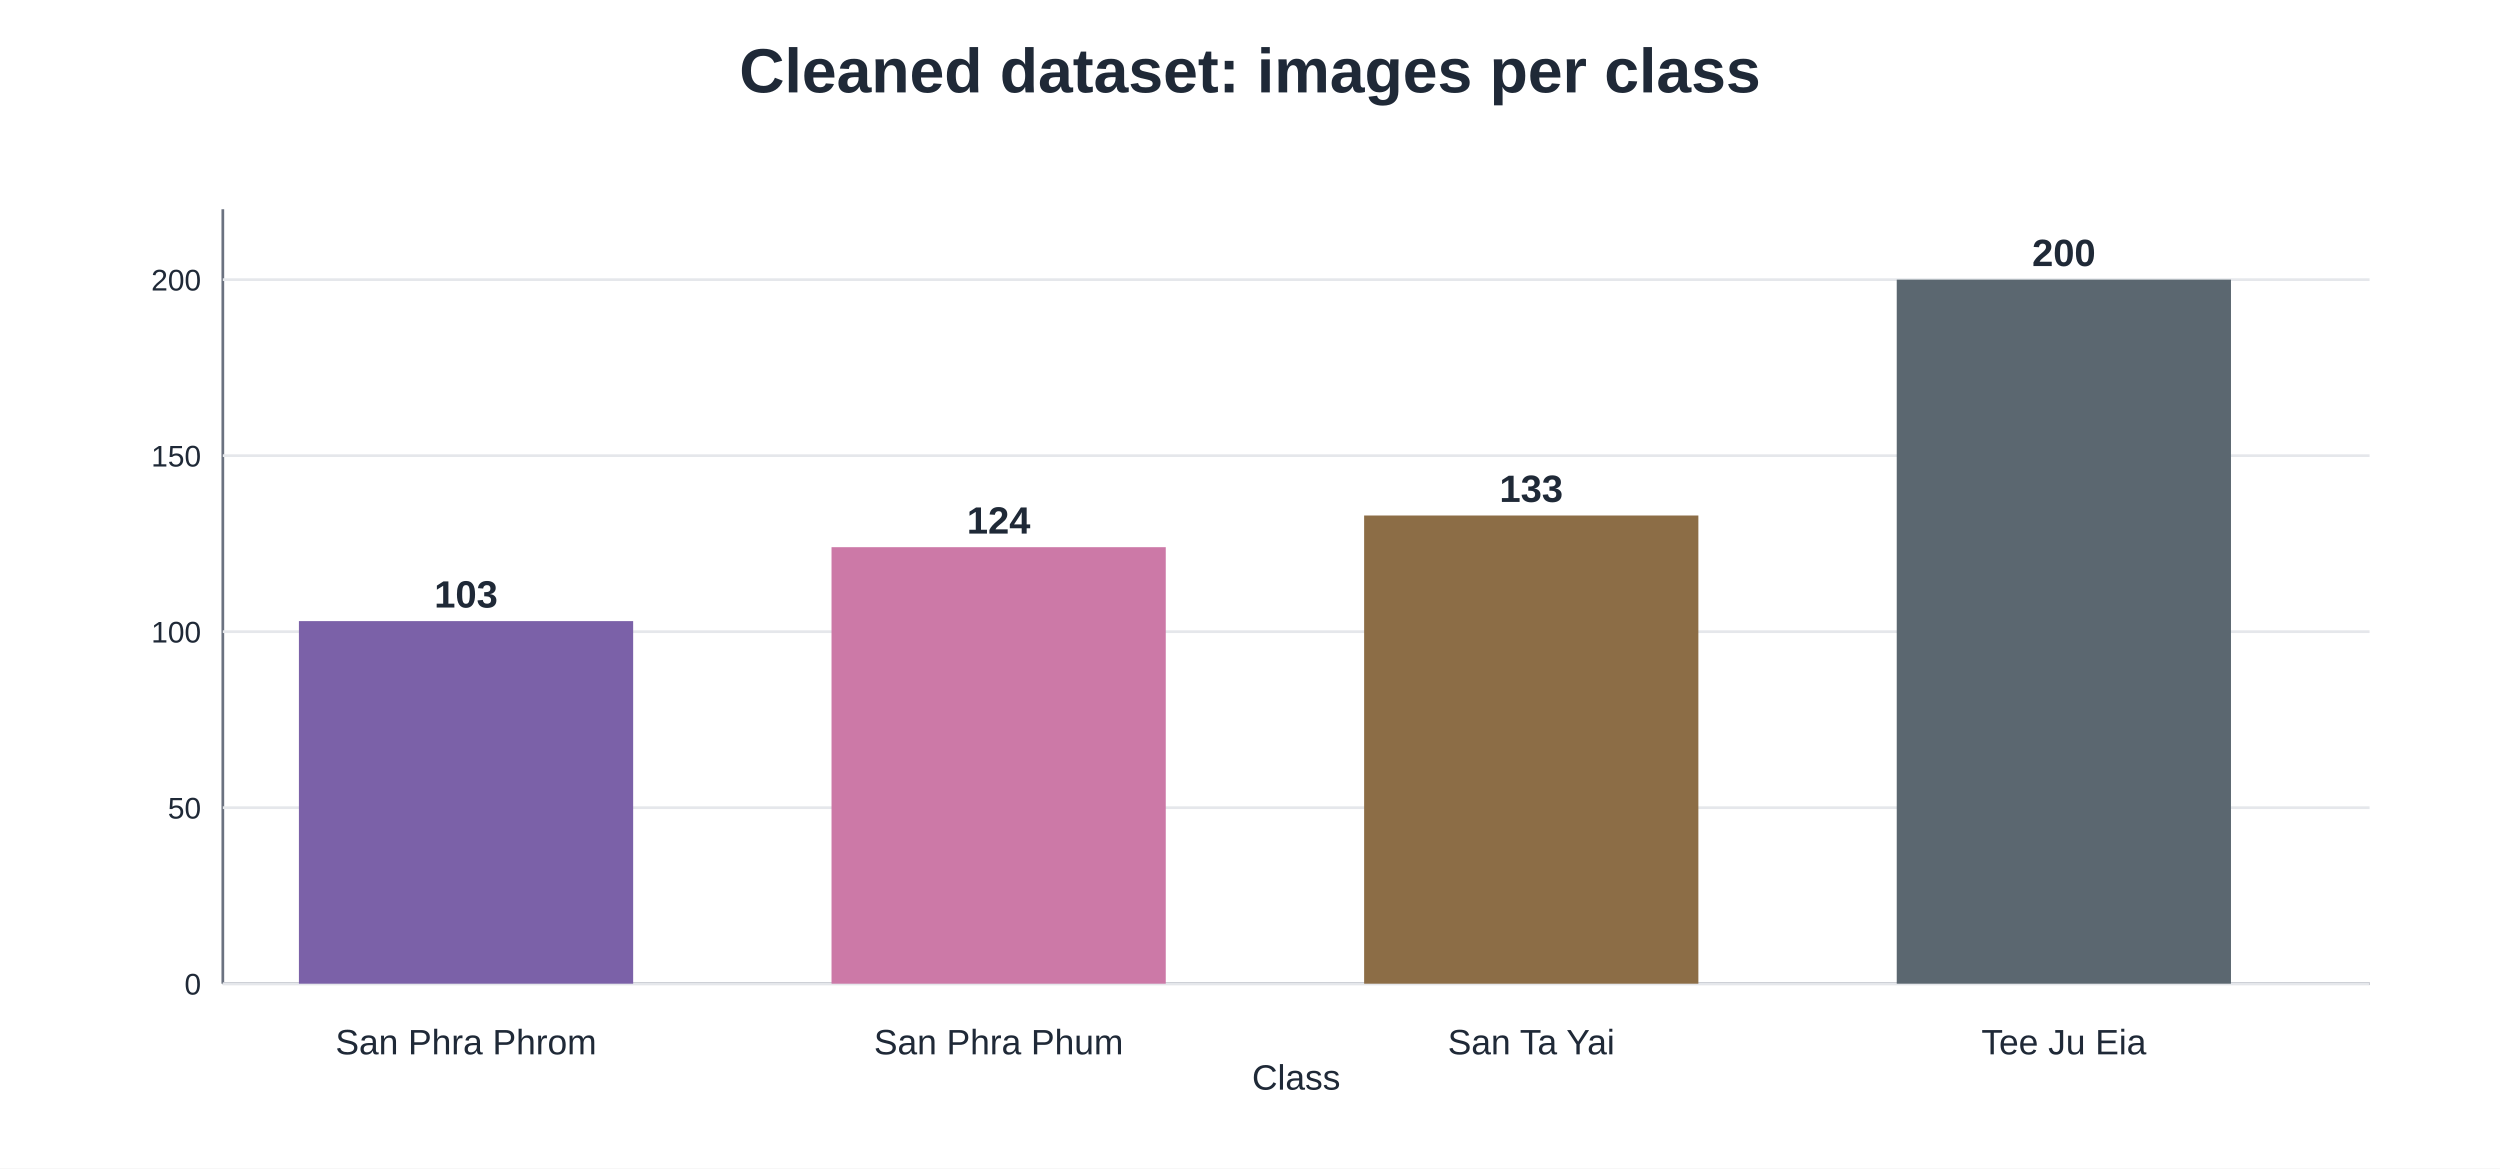
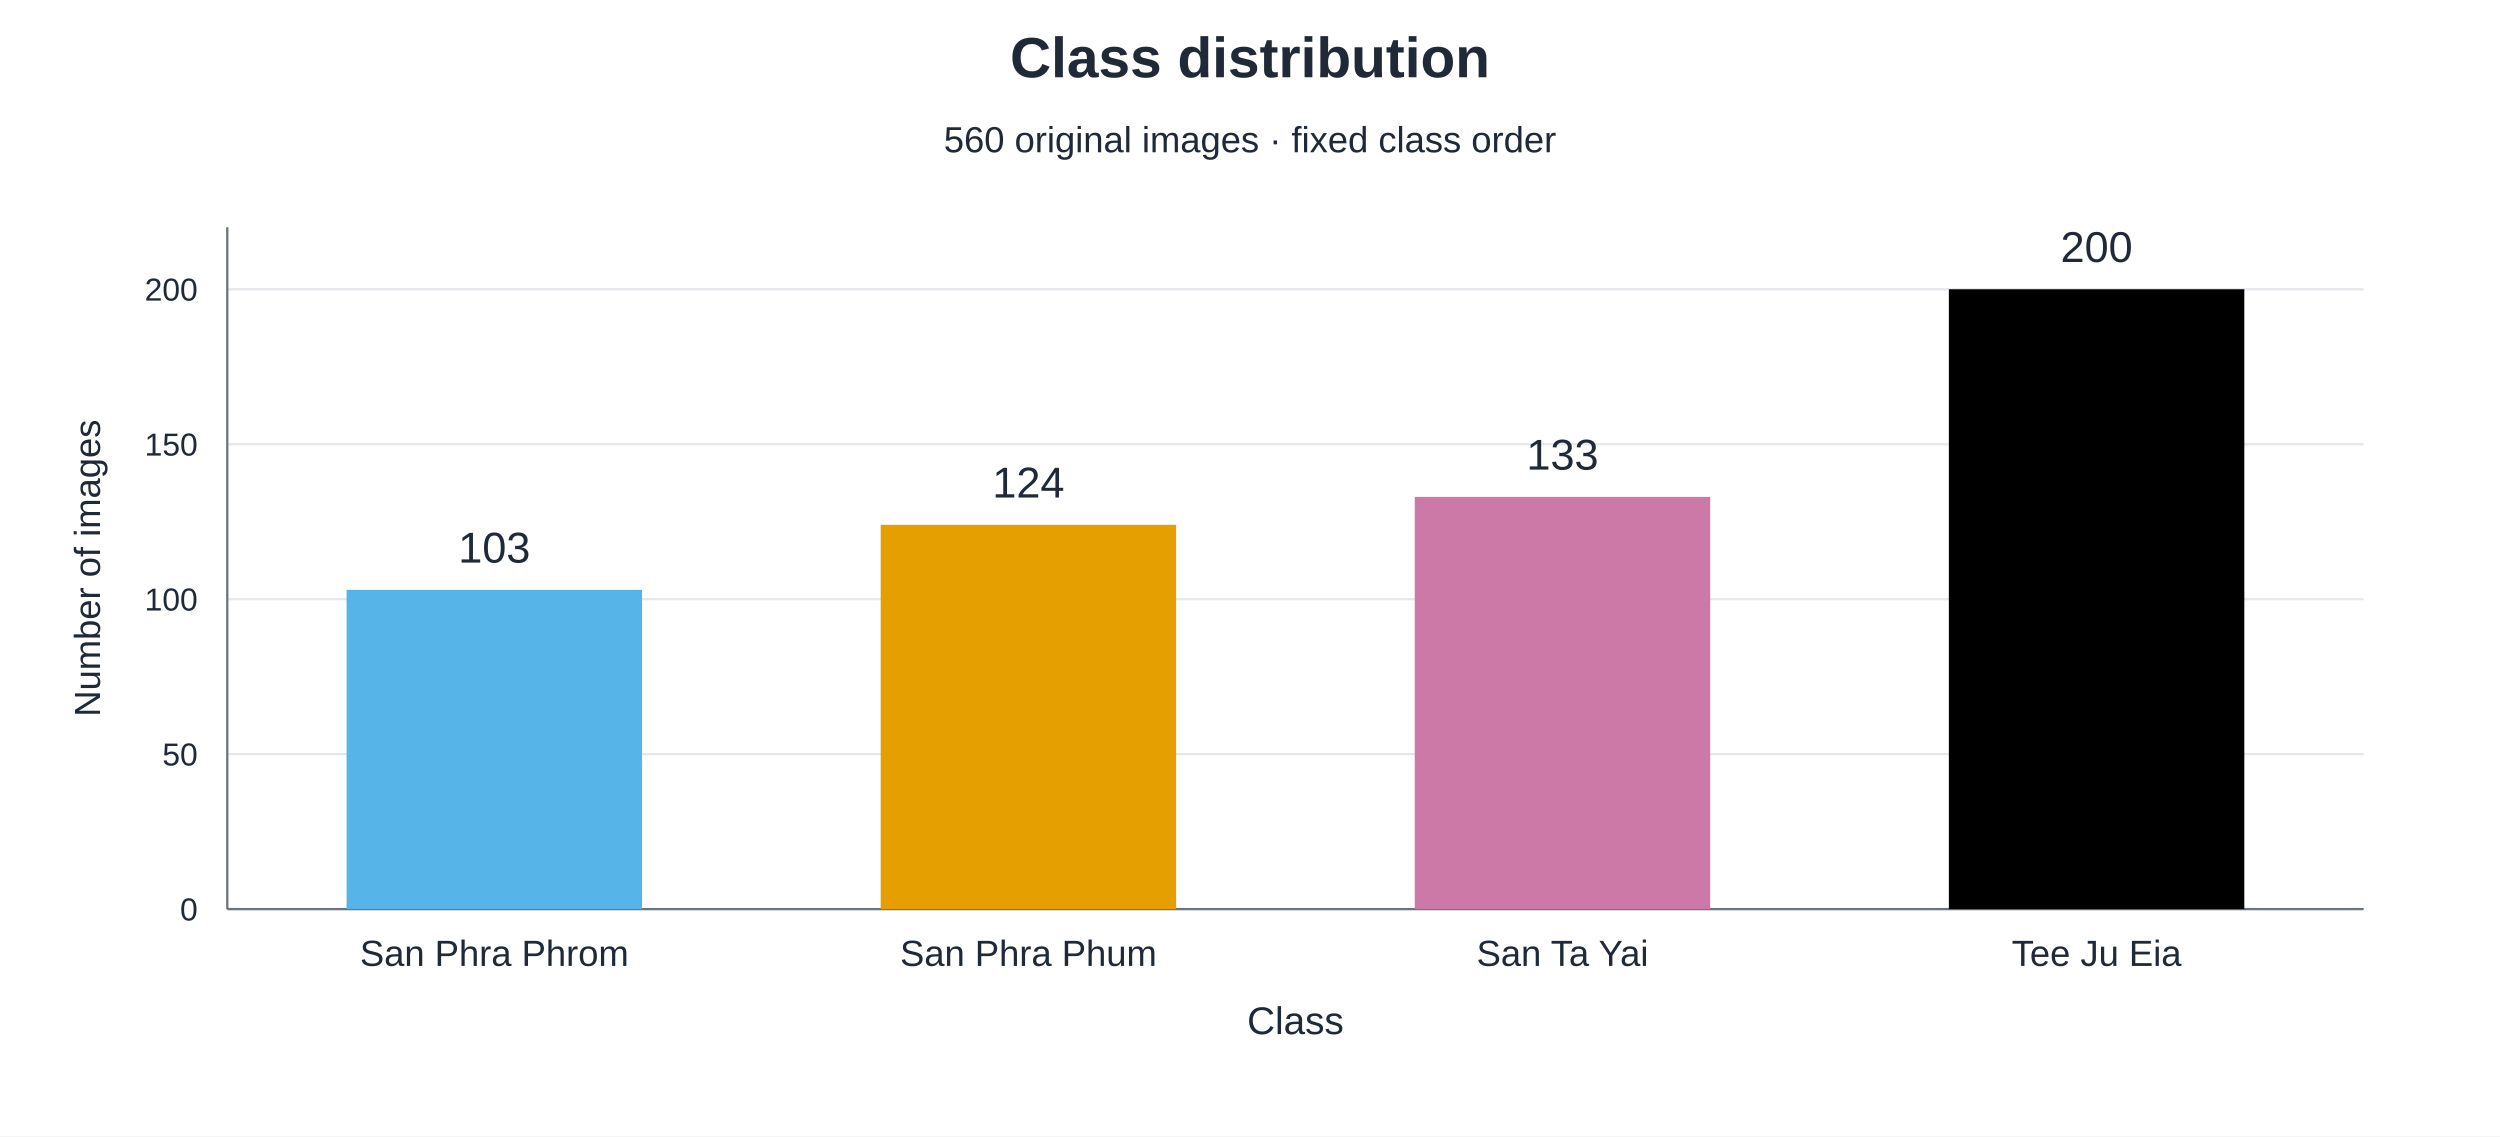
- <svg xmlns="http://www.w3.org/2000/svg" viewBox="0 0 920 430" role="img" aria-label="Cleaned dataset: images per class">
-   <rect width="920" height="430" fill="white" />
-   <style>text{font-family:Arial,"Noto Sans Thai","Leelawadee UI",Tahoma,sans-serif;fill:#1F2937}.title{font-size:23px;font-weight:700}.sub{font-size:14px;font-weight:600}.label{font-size:13px}.small{font-size:11px}.axis{stroke-width:1}.grid{stroke:#E5E7EB;stroke-width:1}</style>
-   <text x="460" y="34" class="title" text-anchor="middle">Cleaned dataset: images per class</text>
-   <line x1="82" y1="362" x2="872" y2="362" class="axis" stroke="#6B7280" />
-   <line x1="82" y1="77" x2="82" y2="362" class="axis" stroke="#6B7280" />
-   <line x1="82" y1="362" x2="872" y2="362" class="grid" stroke="#6B7280" />
-   <text x="74" y="366" class="small" text-anchor="end">0</text>
-   <line x1="82" y1="297.227" x2="872" y2="297.227" class="grid" stroke="#6B7280" />
-   <text x="74" y="301.227" class="small" text-anchor="end">50</text>
-   <line x1="82" y1="232.455" x2="872" y2="232.455" class="grid" stroke="#6B7280" />
-   <text x="74" y="236.455" class="small" text-anchor="end">100</text>
-   <line x1="82" y1="167.682" x2="872" y2="167.682" class="grid" stroke="#6B7280" />
-   <text x="74" y="171.682" class="small" text-anchor="end">150</text>
-   <line x1="82" y1="102.909" x2="872" y2="102.909" class="grid" stroke="#6B7280" />
-   <text x="74" y="106.909" class="small" text-anchor="end">200</text>
-   <text x="477" y="401" class="label" text-anchor="middle">Class</text>
-   <rect x="110" y="228.568" width="123" height="133.432" fill="#7B61A8" />
-   <text x="171.5" y="223.568" class="sub" text-anchor="middle">103</text>
-   <text x="171.5" y="388" class="label" text-anchor="middle">San Phra Phrom</text>
-   <rect x="306" y="201.364" width="123" height="160.636" fill="#CC79A7" />
-   <text x="367.5" y="196.364" class="sub" text-anchor="middle">124</text>
-   <text x="367.5" y="388" class="label" text-anchor="middle">San Phra Phum</text>
-   <rect x="502" y="189.705" width="123" height="172.295" fill="#8C6D46" />
-   <text x="563.5" y="184.705" class="sub" text-anchor="middle">133</text>
-   <text x="563.5" y="388" class="label" text-anchor="middle">San Ta Yai</text>
-   <rect x="698" y="102.909" width="123" height="259.091" fill="#5B6770" />
-   <text x="759.5" y="97.909" class="sub" text-anchor="middle">200</text>
-   <text x="759.5" y="388" class="label" text-anchor="middle">Tee Ju Eia</text>
+ <svg xmlns="http://www.w3.org/2000/svg" viewBox="0 0 1100 500" role="img" aria-label="Class distribution">
+   <rect width="1100" height="500" fill="white" />
+   <style>text{font-family:Arial,"Noto Sans Thai","Leelawadee UI",Tahoma,sans-serif;fill:#1F2937}</style>
+   <text x="550" y="34" text-anchor="middle" font-size="25" font-weight="700">Class distribution</text>
+   <text x="550" y="67" text-anchor="middle" font-size="16">560 original images · fixed class order</text>
+   <line x1="100" y1="400" x2="1040" y2="400" stroke="#E5E7EB" />
+   <text x="87" y="405" text-anchor="end" font-size="14">0</text>
+   <line x1="100" y1="331.818" x2="1040" y2="331.818" stroke="#E5E7EB" />
+   <text x="87" y="336.818" text-anchor="end" font-size="14">50</text>
+   <line x1="100" y1="263.636" x2="1040" y2="263.636" stroke="#E5E7EB" />
+   <text x="87" y="268.636" text-anchor="end" font-size="14">100</text>
+   <line x1="100" y1="195.455" x2="1040" y2="195.455" stroke="#E5E7EB" />
+   <text x="87" y="200.455" text-anchor="end" font-size="14">150</text>
+   <line x1="100" y1="127.273" x2="1040" y2="127.273" stroke="#E5E7EB" />
+   <text x="87" y="132.273" text-anchor="end" font-size="14">200</text>
+   <line x1="100" y1="100" x2="100" y2="400" stroke="#6B7280" />
+   <line x1="100" y1="400" x2="1040" y2="400" stroke="#6B7280" />
+   <text x="570" y="455" text-anchor="middle" font-size="17">Class</text>
+   <text x="44" y="250" text-anchor="middle" font-size="16" transform="rotate(-90 44 250)">Number of images</text>
+   <rect x="152.5" y="259.545" width="130" height="140.455" fill="#56B4E9" />
+   <text x="217.5" y="247.545" text-anchor="middle" font-size="19">103</text>
+   <text x="217.5" y="425" text-anchor="middle" font-size="16">San Phra Phrom</text>
+   <rect x="387.5" y="230.909" width="130" height="169.091" fill="#E69F00" />
+   <text x="452.5" y="218.909" text-anchor="middle" font-size="19">124</text>
+   <text x="452.5" y="425" text-anchor="middle" font-size="16">San Phra Phum</text>
+   <rect x="622.5" y="218.636" width="130" height="181.364" fill="#CC79A7" />
+   <text x="687.5" y="206.636" text-anchor="middle" font-size="19">133</text>
+   <text x="687.5" y="425" text-anchor="middle" font-size="16">San Ta Yai</text>
+   <rect x="857.5" y="127.273" width="130" height="272.727" fill="#000000" />
+   <text x="922.5" y="115.273" text-anchor="middle" font-size="19">200</text>
+   <text x="922.5" y="425" text-anchor="middle" font-size="16">Tee Ju Eia</text>
</svg>
